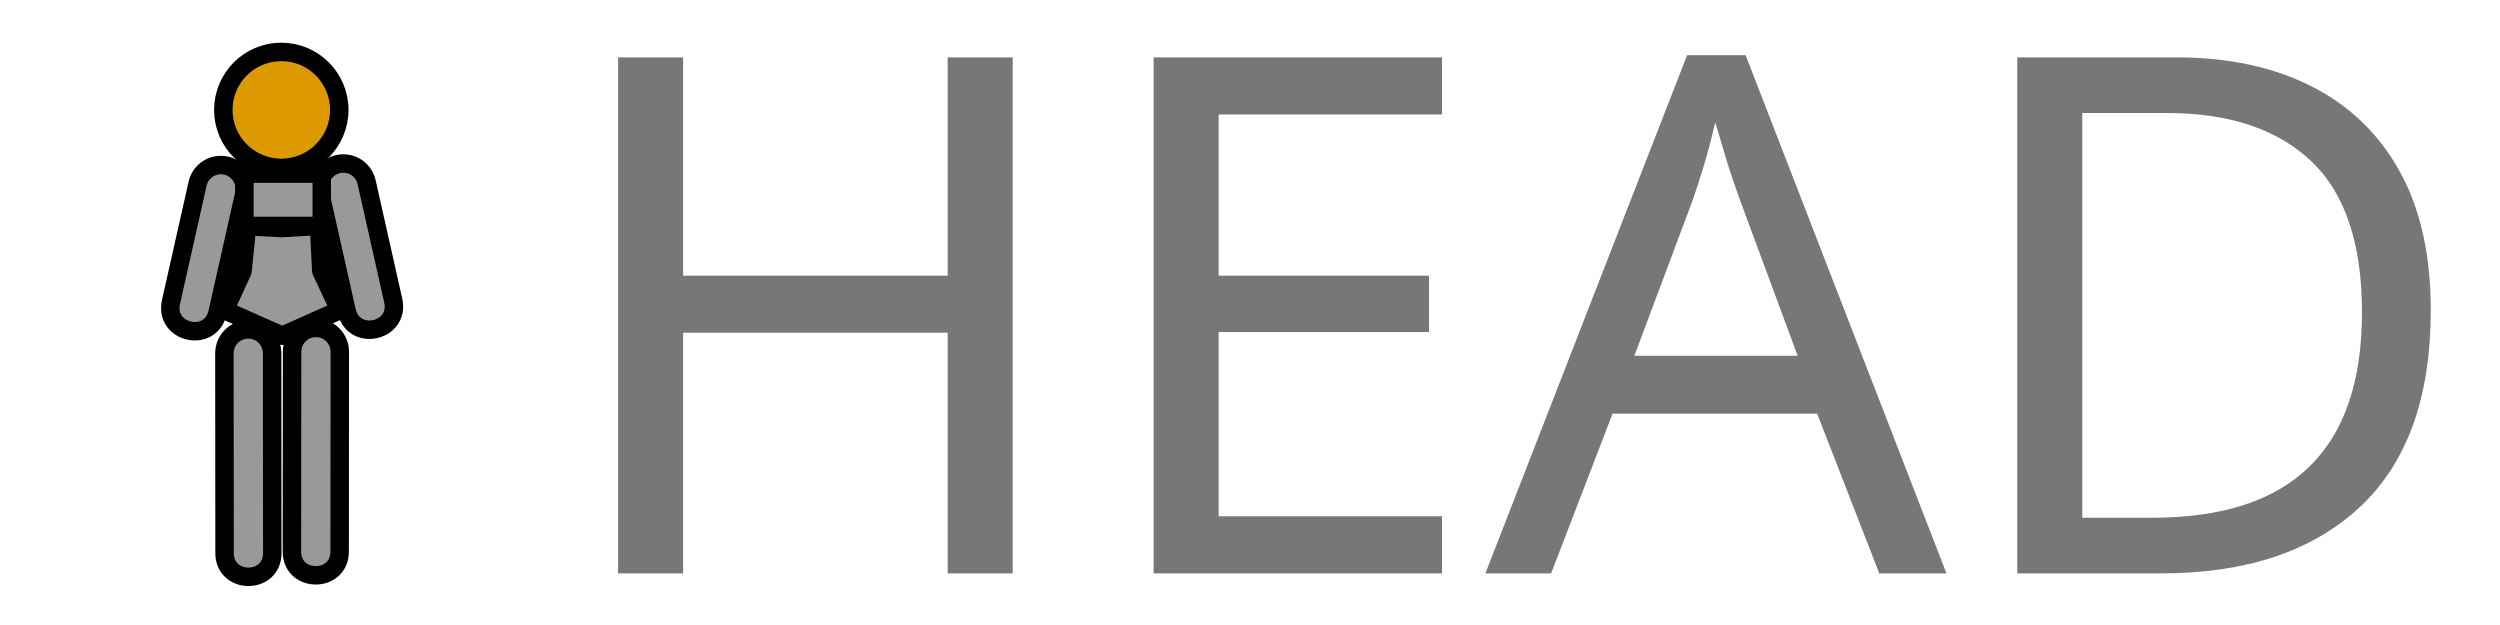
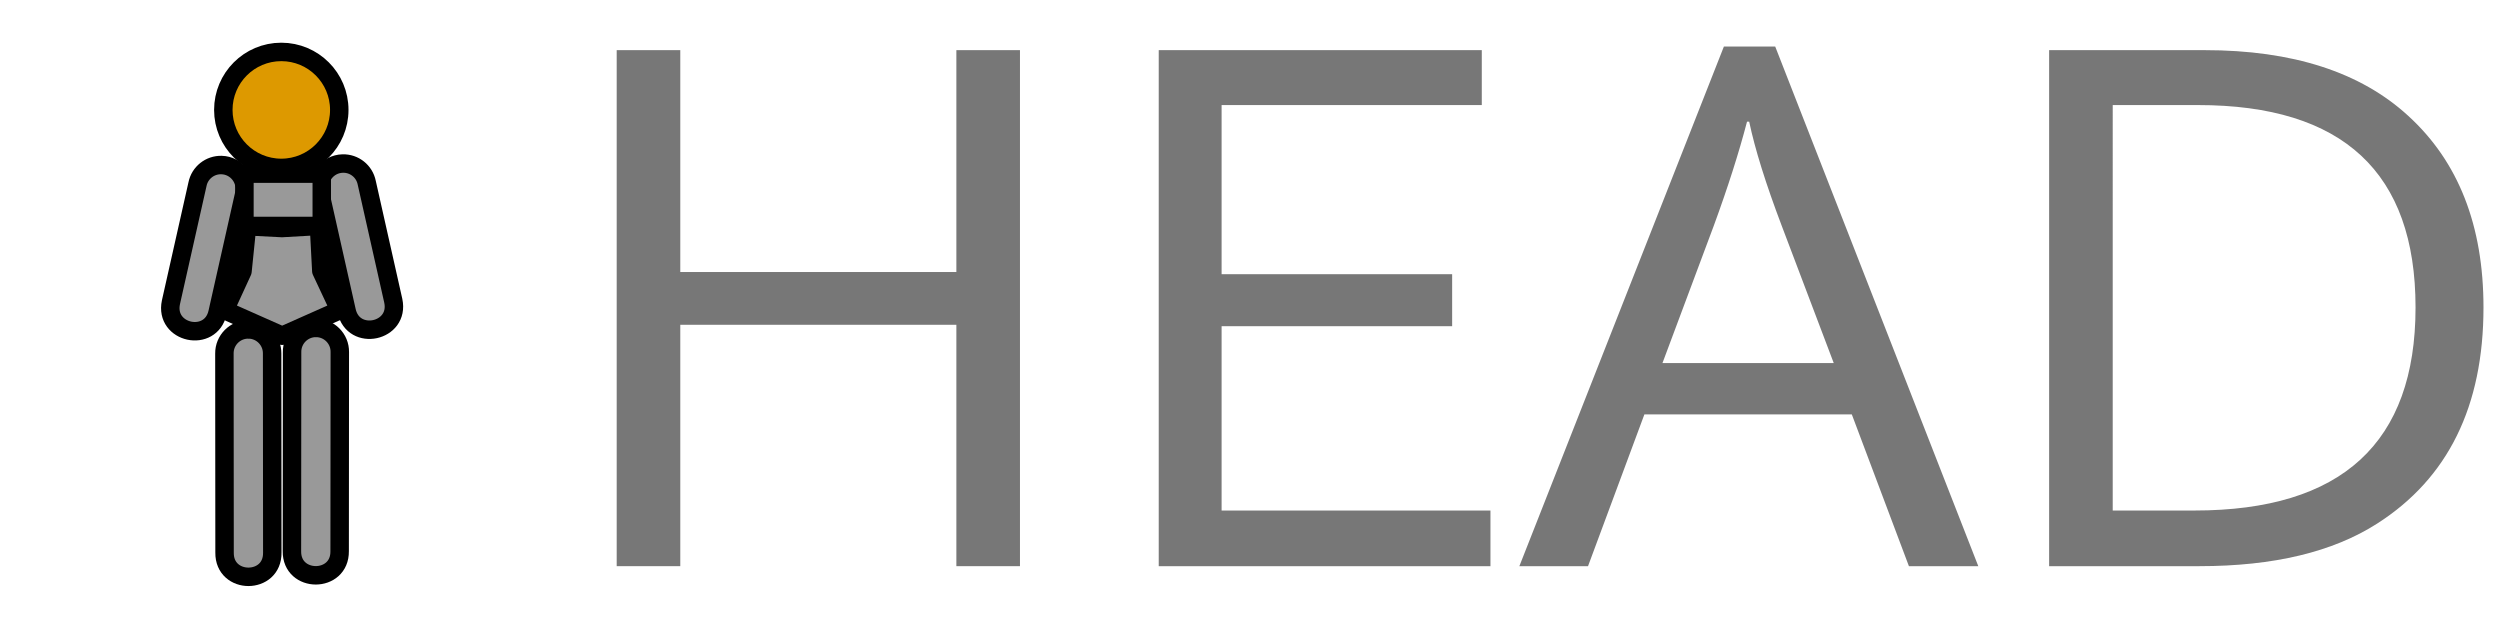
<svg xmlns="http://www.w3.org/2000/svg" xmlns:xlink="http://www.w3.org/1999/xlink" width="1024" height="256" viewBox="0 0 270.933 67.733" version="1.1" id="svg8">
  <defs id="defs2" />
  <g id="layer1" transform="translate(0,-229.2666)">
    <flowRoot xml:space="preserve" id="flowRoot816" style="font-style:normal;font-weight:normal;font-size:266.667px;line-height:1.25;font-family:sans-serif;letter-spacing:0px;word-spacing:0px;fill:#000000;fill-opacity:1;stroke:none" transform="matrix(0.2645833,0,0,0.2645833,0,229.2666)">
      <flowRegion id="flowRegion818" style="font-size:266.667px">
        <rect id="rect820" width="715.188" height="219.203" x="276.782" y="20.634" style="font-size:266.667px" />
      </flowRegion>
      <flowPara id="flowPara822" style="font-size:266.667px">HEADHEA</flowPara>
    </flowRoot>
-     <text xml:space="preserve" style="font-style:normal;font-weight:normal;font-size:39.162px;line-height:1.25;font-family:sans-serif;letter-spacing:0px;word-spacing:0px;fill:#777777;fill-opacity:1;stroke:none;stroke-width:0.408" x="59.392" y="291.407" id="text826">
-       <tspan id="tspan824" x="59.392" y="291.407" style="font-style:normal;font-variant:normal;font-weight:normal;font-stretch:normal;font-size:78.324px;font-family:'IPA モナー UIゴシック';-inkscape-font-specification:'IPA モナー UIゴシック';fill:#777777;fill-opacity:1;stroke-width:0.408">HEAD</tspan>
-     </text>
+     <g aria-label="HEAD" style="font-style:normal;font-weight:normal;font-size:39.162px;line-height:1.25;font-family:sans-serif;letter-spacing:0px;word-spacing:0px;fill:#777777;fill-opacity:1;stroke:none;stroke-width:0.408" id="text826">
+       <path d="m 110.537,290.624 h -6.892 V 264.464 H 73.725 v 26.16 h -6.892 v -55.923 h 6.892 v 24.045 h 29.92 v -24.045 h 6.892 z" style="font-style:normal;font-variant:normal;font-weight:normal;font-stretch:normal;font-size:78.324px;font-family:'IPA モナー UIゴシック';-inkscape-font-specification:'IPA モナー UIゴシック';fill:#777777;fill-opacity:1;stroke-width:0.408" id="path828" />
+       <path d="m 161.526,290.624 h -35.951 v -55.923 h 35.011 v 5.953 h -28.197 v 18.328 h 24.985 v 5.639 h -24.985 v 19.973 h 29.136 z" style="font-style:normal;font-variant:normal;font-weight:normal;font-stretch:normal;font-size:78.324px;font-family:'IPA モナー UIゴシック';-inkscape-font-specification:'IPA モナー UIゴシック';fill:#777777;fill-opacity:1;stroke-width:0.408" id="path830" />
+       <path d="m 214.394,290.624 h -7.519 l -6.188,-16.448 h -22.479 l -6.109,16.448 h -7.441 l 22.166,-56.315 h 5.561 z m -15.665,-22.009 -5.639,-14.882 q -2.585,-6.814 -3.525,-11.279 h -0.235 q -1.331,5.091 -3.603,11.279 l -5.561,14.882 z" style="font-style:normal;font-variant:normal;font-weight:normal;font-stretch:normal;font-size:78.324px;font-family:'IPA モナー UIゴシック';-inkscape-font-specification:'IPA モナー UIゴシック';fill:#777777;fill-opacity:1;stroke-width:0.408" id="path832" />
+       <path d="m 222.07,234.701 h 16.84 q 14.333,0 22.087,7.127 8.146,7.441 8.146,20.756 0,16.056 -11.514,23.419 -7.206,4.621 -19.268,4.621 h -16.291 z m 6.892,49.892 h 8.851 q 23.967,0 23.967,-22.009 0,-21.931 -23.575,-21.931 h -9.242 z" style="font-style:normal;font-variant:normal;font-weight:normal;font-stretch:normal;font-size:78.324px;font-family:'IPA モナー UIゴシック';-inkscape-font-specification:'IPA モナー UIゴシック';fill:#777777;fill-opacity:1;stroke-width:0.408" id="path834" />
+     </g>
    <g transform="matrix(1.724025,0,0,1.724025,-26.32289,-177.8105)" id="g4594" style="fill:#999999;fill-opacity:1;stroke:#000000;stroke-width:1.16;stroke-miterlimit:4;stroke-dasharray:none;stroke-opacity:1">
      <path style="color:#000000;font-style:normal;font-variant:normal;font-weight:normal;font-stretch:normal;font-size:medium;line-height:normal;font-family:sans-serif;font-variant-ligatures:normal;font-variant-position:normal;font-variant-caps:normal;font-variant-numeric:normal;font-variant-alternates:normal;font-feature-settings:normal;text-indent:0;text-align:start;text-decoration:none;text-decoration-line:none;text-decoration-style:solid;text-decoration-color:#000000;letter-spacing:normal;word-spacing:normal;text-transform:none;writing-mode:lr-tb;direction:ltr;text-orientation:mixed;dominant-baseline:auto;baseline-shift:baseline;text-anchor:start;white-space:normal;shape-padding:0;clip-rule:nonzero;display:inline;overflow:visible;visibility:visible;opacity:1;isolation:auto;mix-blend-mode:normal;color-interpolation:sRGB;color-interpolation-filters:linearRGB;solid-color:#000000;solid-opacity:1;vector-effect:none;fill:#999999;fill-opacity:1;fill-rule:nonzero;stroke:#000000;stroke-width:1.16;stroke-linecap:round;stroke-linejoin:miter;stroke-miterlimit:4;stroke-dasharray:none;stroke-dashoffset:0;stroke-opacity:1;color-rendering:auto;image-rendering:auto;shape-rendering:auto;text-rendering:auto;enable-background:accumulate" d="m 36.809,246.4 c -0.948,0.025 -1.634,0.912 -1.422,1.836 l 1.669,7.422 c 0.421,1.956 3.354,1.325 2.934,-0.631 l -1.669,-7.424 c -0.144,-0.715 -0.782,-1.223 -1.512,-1.203 z" id="path4588-3" />
      <path style="color:#000000;font-style:normal;font-variant:normal;font-weight:normal;font-stretch:normal;font-size:medium;line-height:normal;font-family:sans-serif;font-variant-ligatures:normal;font-variant-position:normal;font-variant-caps:normal;font-variant-numeric:normal;font-variant-alternates:normal;font-feature-settings:normal;text-indent:0;text-align:start;text-decoration:none;text-decoration-line:none;text-decoration-style:solid;text-decoration-color:#000000;letter-spacing:normal;word-spacing:normal;text-transform:none;writing-mode:lr-tb;direction:ltr;text-orientation:mixed;dominant-baseline:auto;baseline-shift:baseline;text-anchor:start;white-space:normal;shape-padding:0;clip-rule:nonzero;display:inline;overflow:visible;visibility:visible;opacity:1;isolation:auto;mix-blend-mode:normal;color-interpolation:sRGB;color-interpolation-filters:linearRGB;solid-color:#000000;solid-opacity:1;vector-effect:none;fill:#999999;fill-opacity:1;fill-rule:nonzero;stroke:#000000;stroke-width:1.16;stroke-linecap:round;stroke-linejoin:miter;stroke-miterlimit:4;stroke-dasharray:none;stroke-dashoffset:0;stroke-opacity:1;color-rendering:auto;image-rendering:auto;shape-rendering:auto;text-rendering:auto;enable-background:accumulate" d="m 35.108,256.732 c -0.828,0.012 -1.489,0.692 -1.479,1.52 l -0.01,12.511 c -0.03,2.028 3.027,2.03 3,0.002 l 0.01,-12.511 c 0.012,-0.845 -0.676,-1.534 -1.521,-1.521 z" id="path4590-6" />
    </g>
    <use x="0" y="0" xlink:href="#g4594" transform="matrix(-1,0,0,1,61.14586,0.1629106)" id="use4598-7" width="100%" height="100%" style="display:inline;fill:#999999;fill-opacity:1;stroke-width:2;stroke-miterlimit:4;stroke-dasharray:none" />
    <ellipse style="fill:#dd9900;fill-opacity:1;stroke:#000000;stroke-width:2;stroke-linecap:round;stroke-linejoin:round;stroke-miterlimit:4;stroke-dasharray:none;stroke-opacity:1" id="path4606-5" cx="30.485" cy="241.178" rx="6.283" ry="6.284" />
    <rect style="fill:#999999;fill-opacity:1;stroke:#000000;stroke-width:2;stroke-linecap:round;stroke-linejoin:round;stroke-miterlimit:4;stroke-dasharray:none;stroke-opacity:1" id="rect825-3" width="8.38" height="5.664" x="26.49" y="248.088" />
    <path style="fill:#999999;fill-opacity:1;stroke:#000000;stroke-width:2;stroke-linecap:round;stroke-linejoin:round;stroke-miterlimit:4;stroke-dasharray:none;stroke-opacity:1" d="m 26.777,253.788 -0.498,4.886 -1.933,4.21 6.233,2.767 6.232,-2.767 -1.989,-4.245 -0.255,-4.887 -4.006,0.228 z" id="rect829-5" />
  </g>
</svg>
